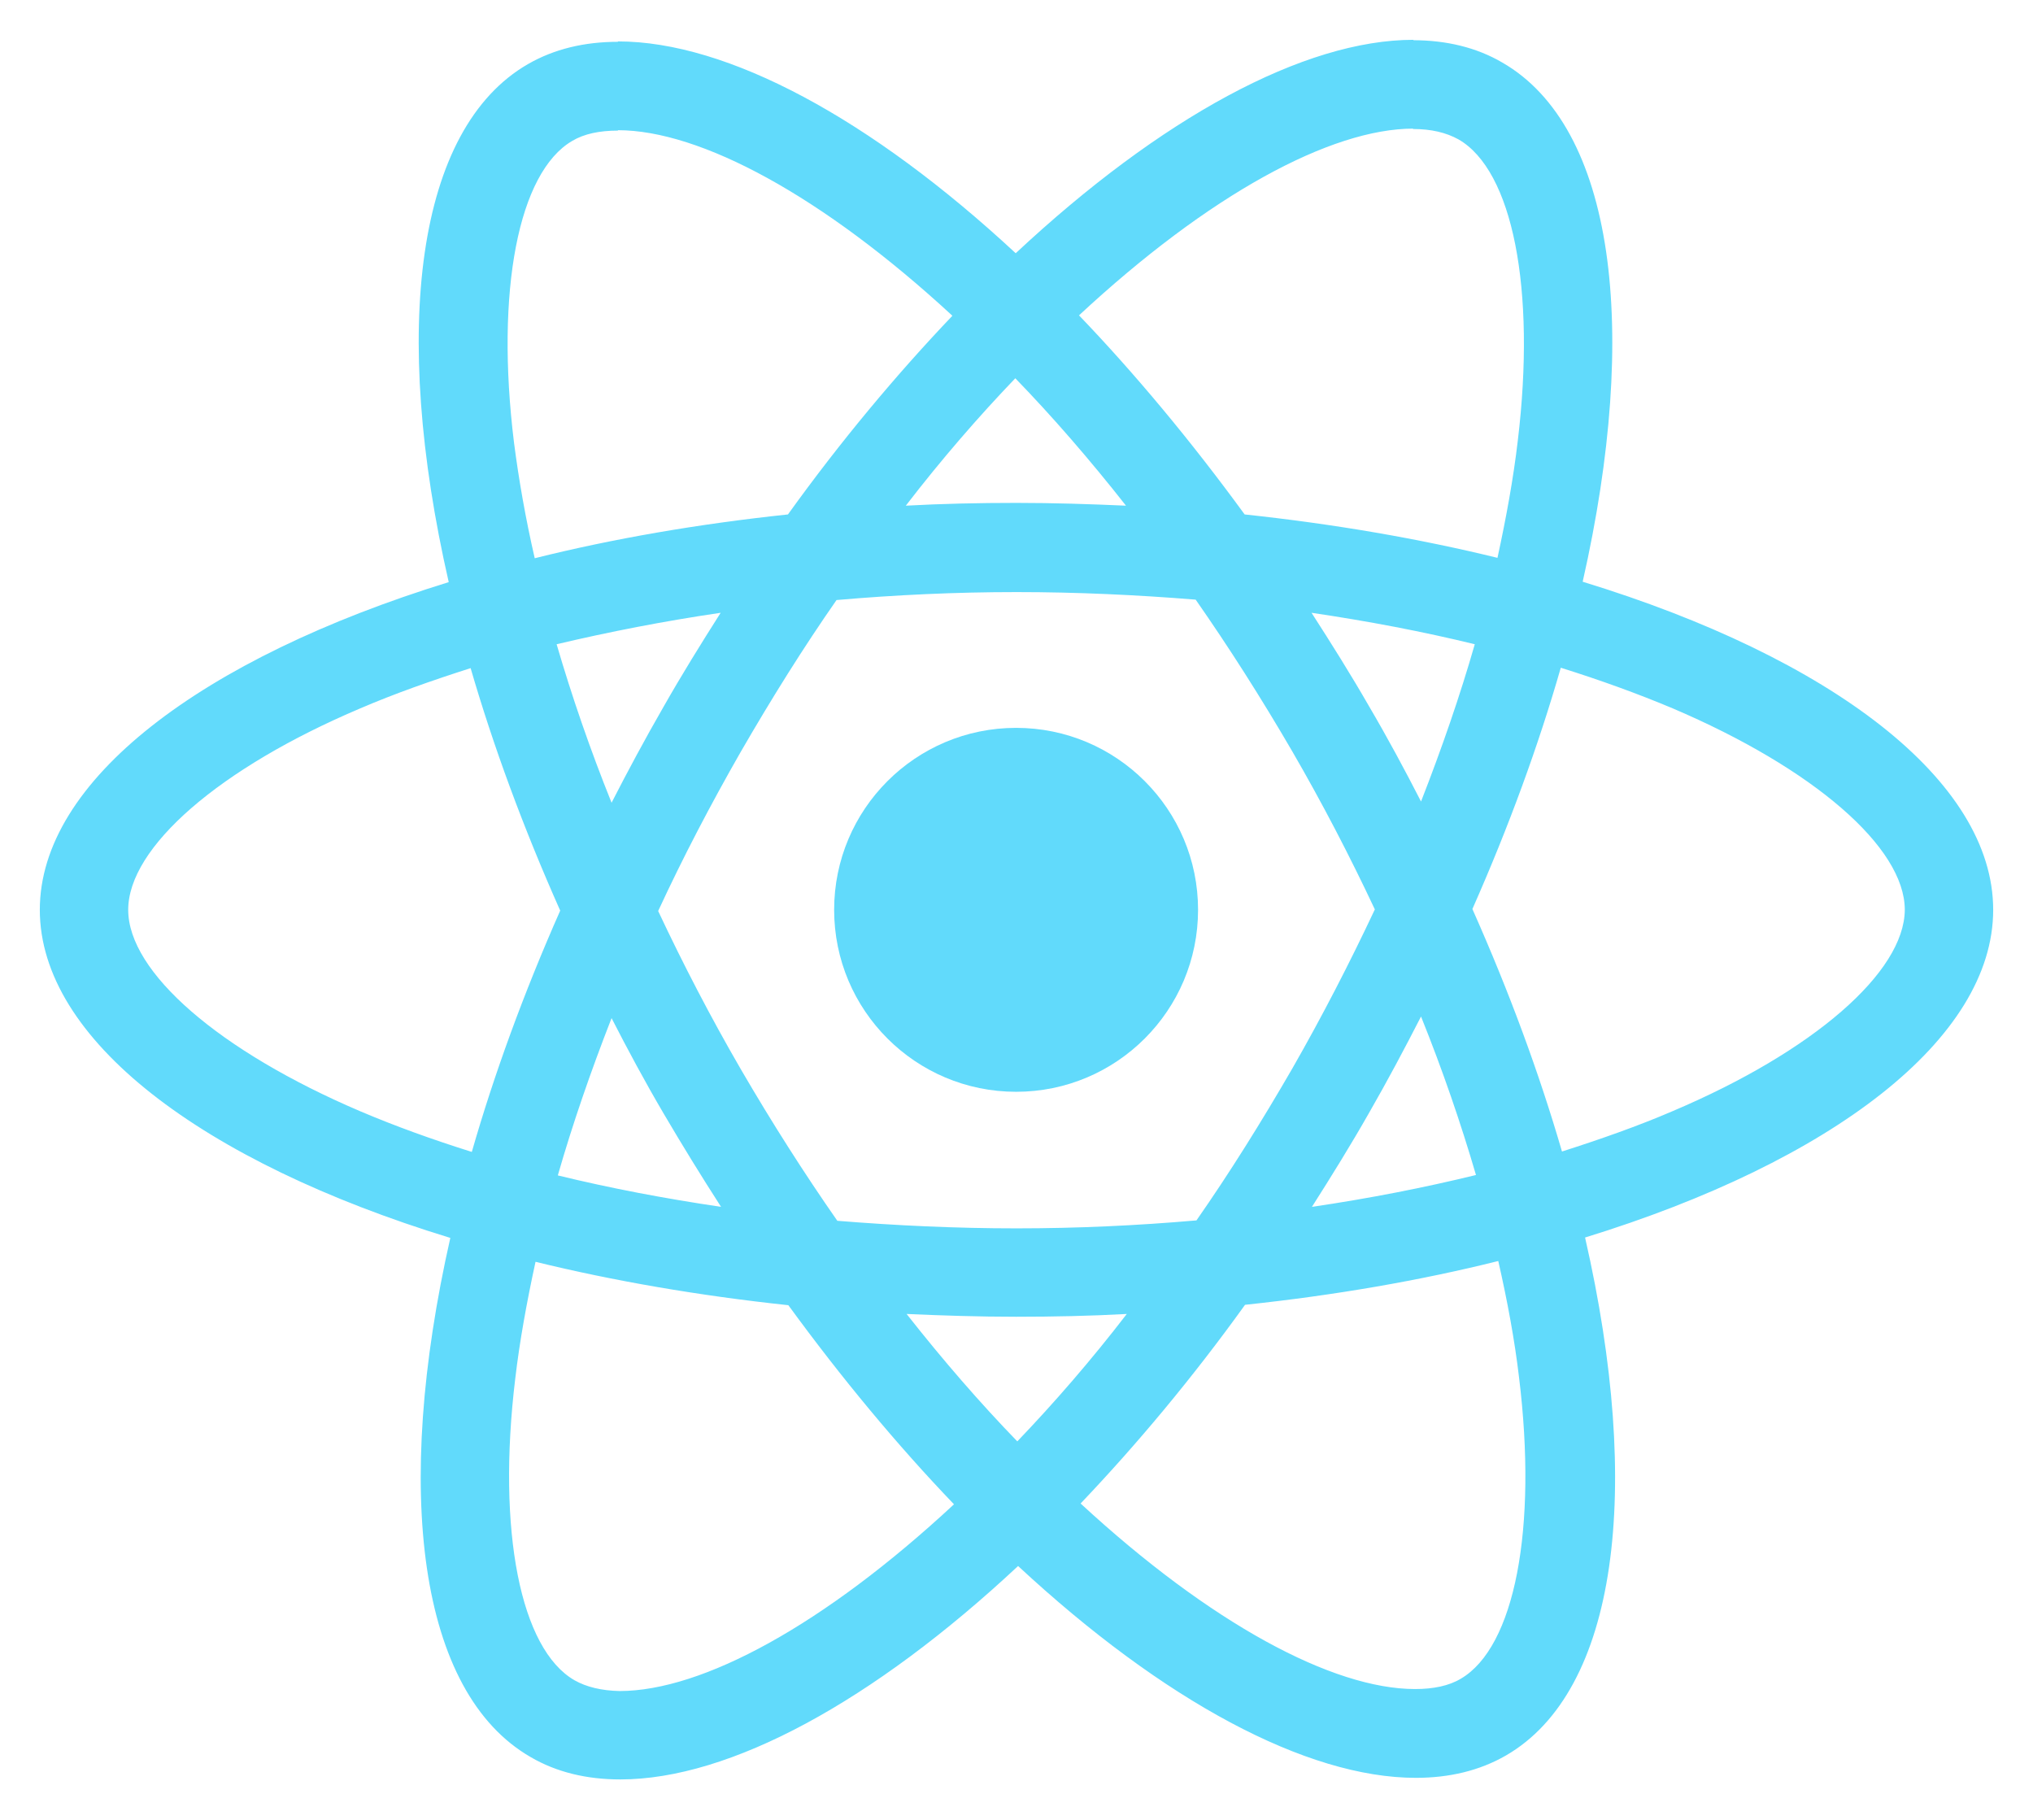
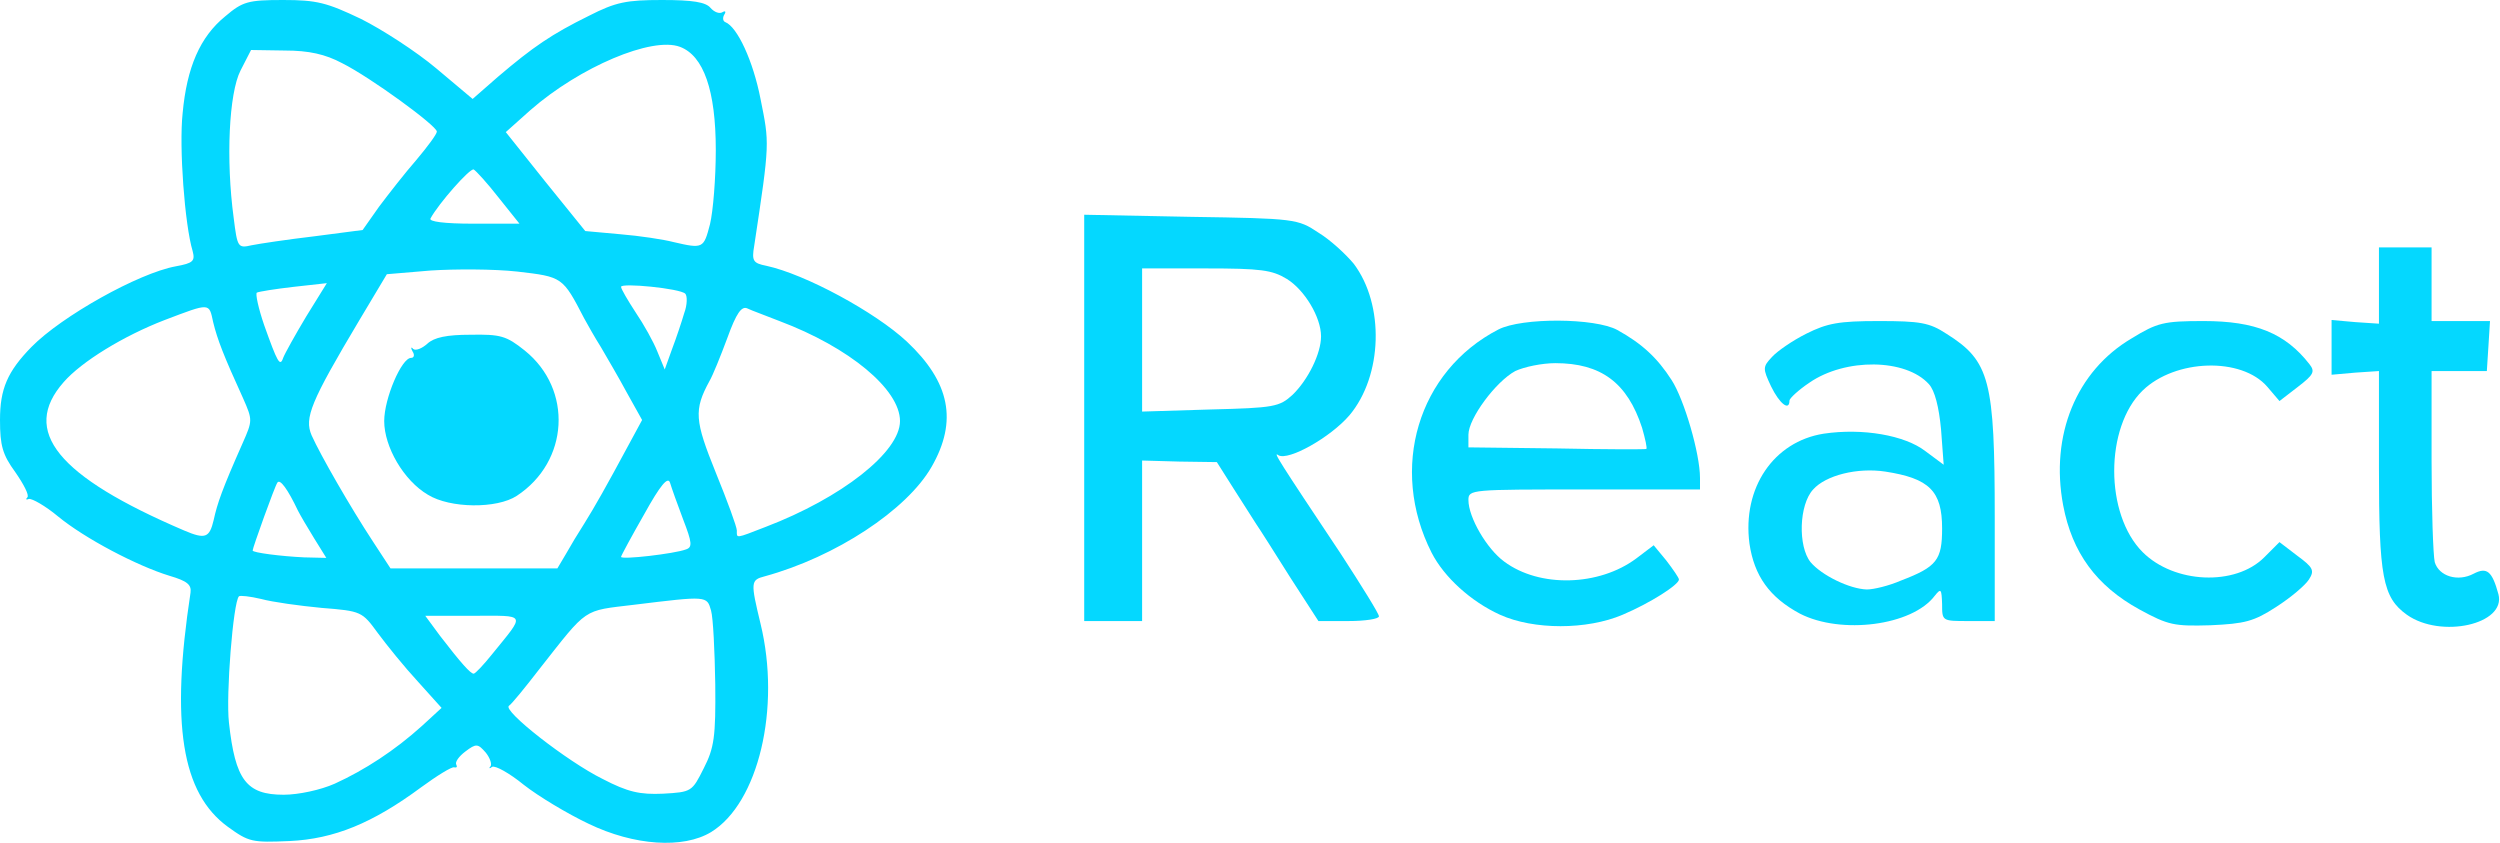
- <svg xmlns="http://www.w3.org/2000/svg" viewBox="0 0 510.6 456.9" version="1.1" id="svg10" width="510.6" height="456.9">
-   <defs id="defs14" />
-   <g id="g8" style="fill:#61dafb" transform="translate(-165.7,-68)">
-     <path d="m 666.3,296.5 c 0,-32.5 -40.7,-63.3 -103.1,-82.4 14.4,-63.6 8,-114.2 -20.2,-130.4 -6.5,-3.8 -14.1,-5.6 -22.4,-5.6 v 22.3 c 4.6,0 8.3,0.9 11.4,2.6 13.6,7.8 19.5,37.5 14.9,75.7 -1.1,9.4 -2.9,19.3 -5.1,29.4 -19.6,-4.8 -41,-8.5 -63.5,-10.9 -13.5,-18.5 -27.5,-35.3 -41.6,-50 32.6,-30.3 63.2,-46.9 84,-46.9 V 78 C 493.2,78 457.2,97.6 420.8,131.6 384.4,97.8 348.4,78.4 320.9,78.4 v 22.3 c 20.7,0 51.4,16.5 84,46.6 -14,14.7 -28,31.4 -41.3,49.9 -22.6,2.4 -44,6.1 -63.6,11 -2.3,-10 -4,-19.7 -5.2,-29 -4.7,-38.2 1.1,-67.9 14.6,-75.8 3,-1.8 6.9,-2.6 11.5,-2.6 V 78.5 c -8.4,0 -16,1.8 -22.6,5.6 -28.1,16.2 -34.4,66.7 -19.9,130.1 -62.2,19.2 -102.7,49.9 -102.7,82.3 0,32.5 40.7,63.3 103.1,82.4 -14.4,63.6 -8,114.2 20.2,130.4 6.5,3.8 14.1,5.6 22.5,5.6 27.5,0 63.5,-19.6 99.9,-53.6 36.4,33.8 72.4,53.2 99.9,53.2 8.4,0 16,-1.8 22.6,-5.6 28.1,-16.2 34.4,-66.7 19.9,-130.1 62,-19.1 102.5,-49.9 102.5,-82.3 z M 536.1,229.8 c -3.7,12.9 -8.3,26.2 -13.5,39.5 -4.1,-8 -8.4,-16 -13.1,-24 -4.6,-8 -9.5,-15.8 -14.4,-23.4 14.2,2.1 27.9,4.7 41,7.9 z m -45.8,106.5 c -7.8,13.5 -15.8,26.3 -24.1,38.2 -14.9,1.3 -30,2 -45.2,2 -15.1,0 -30.2,-0.7 -45,-1.9 -8.3,-11.9 -16.4,-24.6 -24.2,-38 -7.6,-13.1 -14.5,-26.4 -20.8,-39.8 6.2,-13.4 13.2,-26.8 20.7,-39.9 7.8,-13.5 15.8,-26.3 24.1,-38.2 14.9,-1.3 30,-2 45.2,-2 15.1,0 30.2,0.7 45,1.9 8.3,11.9 16.4,24.6 24.2,38 7.6,13.1 14.5,26.4 20.8,39.8 -6.3,13.4 -13.2,26.8 -20.7,39.9 z m 32.3,-13 c 5.4,13.4 10,26.8 13.8,39.8 -13.1,3.2 -26.9,5.9 -41.2,8 4.9,-7.7 9.8,-15.6 14.4,-23.7 4.6,-8 8.9,-16.1 13,-24.1 z M 421.2,430 c -9.3,-9.6 -18.6,-20.3 -27.8,-32 9,0.4 18.2,0.7 27.5,0.7 9.4,0 18.7,-0.2 27.8,-0.7 -9,11.7 -18.3,22.4 -27.5,32 z m -74.4,-58.9 c -14.2,-2.1 -27.9,-4.7 -41,-7.9 3.7,-12.9 8.3,-26.2 13.5,-39.5 4.1,8 8.4,16 13.1,24 4.7,8 9.5,15.8 14.4,23.4 z M 420.7,163 c 9.3,9.6 18.6,20.3 27.8,32 -9,-0.4 -18.2,-0.7 -27.5,-0.7 -9.4,0 -18.7,0.2 -27.8,0.7 9,-11.7 18.3,-22.4 27.5,-32 z m -74,58.9 c -4.9,7.7 -9.8,15.6 -14.4,23.7 -4.6,8 -8.9,16 -13,24 -5.4,-13.4 -10,-26.8 -13.8,-39.8 13.1,-3.1 26.9,-5.8 41.2,-7.9 z m -90.5,125.2 c -35.4,-15.1 -58.3,-34.9 -58.3,-50.6 0,-15.7 22.9,-35.6 58.3,-50.6 8.6,-3.7 18,-7 27.7,-10.1 5.7,19.6 13.2,40 22.5,60.9 -9.2,20.8 -16.6,41.1 -22.2,60.6 -9.9,-3.1 -19.3,-6.5 -28,-10.2 z M 310,490 c -13.6,-7.8 -19.5,-37.5 -14.9,-75.7 1.1,-9.4 2.9,-19.3 5.1,-29.4 19.6,4.8 41,8.5 63.5,10.9 13.5,18.5 27.5,35.3 41.6,50 -32.6,30.3 -63.2,46.9 -84,46.9 -4.5,-0.1 -8.3,-1 -11.3,-2.7 z m 237.2,-76.2 c 4.7,38.2 -1.1,67.9 -14.6,75.8 -3,1.8 -6.9,2.6 -11.5,2.6 -20.7,0 -51.4,-16.5 -84,-46.6 14,-14.7 28,-31.4 41.3,-49.9 22.6,-2.4 44,-6.1 63.6,-11 2.3,10.1 4.1,19.8 5.2,29.1 z m 38.5,-66.7 c -8.6,3.7 -18,7 -27.7,10.1 -5.7,-19.6 -13.2,-40 -22.5,-60.9 9.2,-20.8 16.6,-41.1 22.2,-60.6 9.9,3.1 19.3,6.5 28.1,10.2 35.4,15.1 58.3,34.9 58.3,50.6 -0.1,15.7 -23,35.6 -58.4,50.6 z M 320.8,78.4 Z" id="path2" />
-     <circle cx="420.9" cy="296.5" r="45.7" id="circle4" />
-     <path d="M 520.5,78.1 Z" id="path6" />
+ <svg xmlns="http://www.w3.org/2000/svg" version="1.0" width="475px" height="160px" viewBox="0 0 4750 1600" preserveAspectRatio="xMidYMid meet">
+   <g id="layer101" fill="#04d8ff" stroke="none">
+     <path d="M433 1571 c-88 -64 -109 -196 -71 -445 2 -15 -6 -22 -40 -32 -62 -19 -161 -71 -212 -113 -24 -20 -49 -34 -55 -33 -5 2 -7 1 -3 -3 4 -4 -7 -25 -23 -48 -24 -33 -29 -50 -29 -99 0 -59 14 -92 60 -139 57 -58 203 -140 274 -153 33 -6 37 -10 32 -29 -15 -50 -26 -197 -19 -262 8 -87 33 -145 81 -184 33 -28 43 -31 110 -31 64 0 83 5 148 36 40 20 105 62 143 94 l69 58 48 -42 c67 -57 102 -81 173 -116 51 -26 71 -30 139 -30 58 0 83 4 92 15 7 8 17 12 23 8 5 -3 7 -1 3 5 -3 5 -3 12 2 14 23 9 53 74 67 146 17 85 18 81 -12 279 -5 29 -2 33 23 38 74 16 207 88 267 144 82 77 97 151 47 238 -47 82 -182 171 -317 208 -27 7 -27 11 -8 90 39 160 -4 341 -94 396 -53 32 -146 26 -233 -16 -40 -19 -95 -52 -123 -74 -27 -22 -54 -37 -60 -34 -5 4 -7 3 -3 -1 3 -4 -1 -16 -9 -26 -15 -17 -18 -18 -39 -2 -12 9 -20 20 -17 25 2 4 1 6 -4 5 -4 -2 -33 16 -63 38 -92 68 -165 98 -250 102 -71 3 -77 2 -117 -27z m203 -82 c57 -26 114 -63 166 -110 l37 -34 -45 -50 c-25 -27 -59 -69 -76 -92 -30 -41 -31 -42 -107 -48 -42 -4 -93 -11 -115 -17 -21 -5 -40 -7 -42 -5 -11 11 -25 188 -19 240 12 109 33 137 104 137 28 0 70 -9 97 -21z m701 -29 c20 -39 23 -60 22 -160 -1 -63 -4 -126 -8 -140 -8 -28 -7 -28 -146 -11 -99 12 -87 4 -180 122 -27 35 -53 67 -58 70 -13 9 111 106 178 139 48 25 71 30 115 28 54 -3 55 -4 77 -48z m-402 -217 c64 -79 67 -73 -36 -73 l-91 0 28 38 c40 52 58 72 64 72 3 0 19 -17 35 -37z m140 -190 c9 -16 24 -41 35 -58 20 -32 42 -71 84 -149 l26 -48 -29 -52 c-15 -28 -38 -67 -49 -86 -12 -19 -26 -44 -32 -55 -41 -79 -41 -79 -127 -89 -45 -5 -119 -5 -165 -2 l-83 7 -52 87 c-93 156 -105 186 -91 219 17 38 74 137 116 201 l34 52 159 0 158 0 16 -27z m-478 -30 c-13 -21 -27 -45 -31 -53 -19 -40 -34 -61 -39 -53 -5 7 -47 124 -47 129 0 4 54 11 98 13 l42 1 -23 -37z m706 21 c13 -4 12 -13 -5 -57 -11 -29 -22 -60 -25 -70 -4 -12 -18 4 -49 60 -24 42 -44 79 -44 81 0 6 102 -6 123 -14z m-897 -56 c7 -32 16 -58 55 -146 19 -43 19 -44 1 -85 -37 -81 -49 -112 -57 -145 -8 -37 -5 -37 -92 -4 -78 30 -158 79 -192 118 -82 93 -12 179 229 282 40 17 48 14 56 -20z m1049 13 c144 -55 255 -142 255 -201 0 -60 -96 -140 -229 -190 -25 -10 -53 -20 -61 -24 -11 -5 -21 9 -38 56 -13 35 -28 72 -34 82 -30 55 -28 75 12 174 22 54 40 103 40 110 0 15 -4 16 55 -7z m-155 -406 c6 -16 6 -33 2 -37 -10 -10 -122 -21 -122 -13 0 4 13 26 28 49 15 22 34 56 41 74 l14 34 14 -39 c8 -21 18 -51 23 -68z m-718 6 l39 -63 -63 7 c-35 4 -66 9 -70 11 -3 2 3 30 14 62 25 70 30 80 36 62 3 -8 23 -44 44 -79z m15 -152 l92 -12 31 -44 c18 -24 50 -65 71 -89 21 -25 39 -49 39 -54 0 -11 -126 -103 -180 -130 -32 -17 -63 -24 -109 -24 l-64 -1 -20 39 c-22 43 -28 169 -13 280 7 56 8 58 34 52 15 -3 68 -11 119 -17z m752 -23 c6 -25 11 -88 11 -141 0 -113 -23 -179 -68 -196 -53 -20 -190 38 -284 120 l-47 42 75 94 76 94 66 6 c37 3 83 10 102 15 56 13 57 12 69 -34z m-402 -51 c-21 -27 -43 -51 -47 -53 -7 -3 -67 65 -82 93 -4 6 26 10 81 10 l88 0 -40 -50z" />
+     <path d="M813 940 c-46 -27 -83 -91 -83 -140 0 -43 33 -120 51 -120 6 0 7 -6 3 -12 -4 -7 -3 -10 1 -5 5 4 17 -1 27 -10 13 -12 37 -17 82 -17 57 -1 68 2 103 30 92 74 84 211 -15 276 -38 25 -127 24 -169 -2z" />
+     <path d="M2850 1168 c-55 -25 -106 -71 -130 -118 -81 -160 -26 -345 127 -424 45 -23 184 -22 226 1 47 26 76 53 103 95 24 37 54 140 54 186 l0 22 -220 0 c-215 0 -220 0 -220 20 0 33 35 93 68 117 67 50 180 47 251 -6 l33 -25 24 29 c13 17 24 33 24 36 0 10 -55 45 -107 67 -68 29 -169 29 -233 0z m270 -355 c-28 -86 -78 -123 -165 -123 -25 0 -59 7 -76 15 -37 20 -89 90 -89 121 l0 24 168 2 c92 2 169 2 170 1 2 -1 -2 -19 -8 -40z" />
+     <path d="M3420 1166 c-58 -31 -87 -72 -96 -133 -14 -106 46 -194 141 -209 74 -11 154 3 193 33 l35 26 -5 -67 c-4 -43 -12 -74 -23 -86 -44 -49 -159 -50 -227 -3 -21 14 -38 30 -38 34 0 21 -19 6 -35 -27 -16 -34 -16 -37 2 -56 10 -11 39 -31 65 -44 40 -20 62 -24 138 -24 78 0 96 3 128 24 83 52 92 88 92 350 l0 196 -50 0 c-50 0 -50 0 -50 -32 -1 -29 -2 -31 -14 -16 -43 57 -178 74 -256 34z m192 -63 c68 -26 78 -39 78 -99 0 -71 -24 -95 -108 -108 -53 -8 -113 7 -137 34 -27 29 -29 108 -5 138 21 25 74 51 107 52 13 0 42 -7 65 -17z" />
+     <path d="M4065 1158 c-82 -45 -128 -108 -145 -198 -25 -133 25 -255 130 -317 49 -30 61 -33 137 -33 98 0 155 23 201 82 11 14 8 20 -22 43 l-35 27 -23 -27 c-49 -57 -175 -53 -237 7 -72 70 -72 235 0 307 60 60 176 65 231 10 l29 -29 34 26 c30 22 33 28 22 45 -7 11 -34 34 -62 52 -43 28 -60 32 -125 35 -69 2 -80 0 -135 -30z" />
+     <path d="M4573 1168 c-46 -33 -53 -72 -53 -279 l0 -184 -45 3 -45 4 0 -52 0 -52 45 4 45 3 0 -72 0 -73 50 0 50 0 0 70 0 70 56 0 55 0 -3 48 -3 47 -53 0 -52 0 0 170 c0 94 3 180 6 193 8 27 44 38 74 22 25 -13 35 -5 47 39 15 57 -109 85 -174 39z" />
+     <path d="M2060 794 l0 -386 203 4 c198 3 203 4 242 30 23 14 52 41 67 59 59 78 55 213 -8 288 -36 42 -116 87 -135 76 -11 -8 -1 8 119 188 39 60 72 113 72 118 0 5 -26 9 -58 9 l-57 0 -53 -82 c-29 -46 -58 -92 -65 -102 -7 -11 -26 -41 -44 -69 l-31 -49 -71 -1 -71 -2 0 153 0 152 -55 0 -55 0 0 -386z m396 -44 c29 -28 54 -78 54 -111 0 -36 -31 -88 -65 -109 -28 -17 -49 -20 -154 -20 l-121 0 0 136 0 136 130 -4 c121 -3 131 -5 156 -28z" />
  </g>
</svg>
